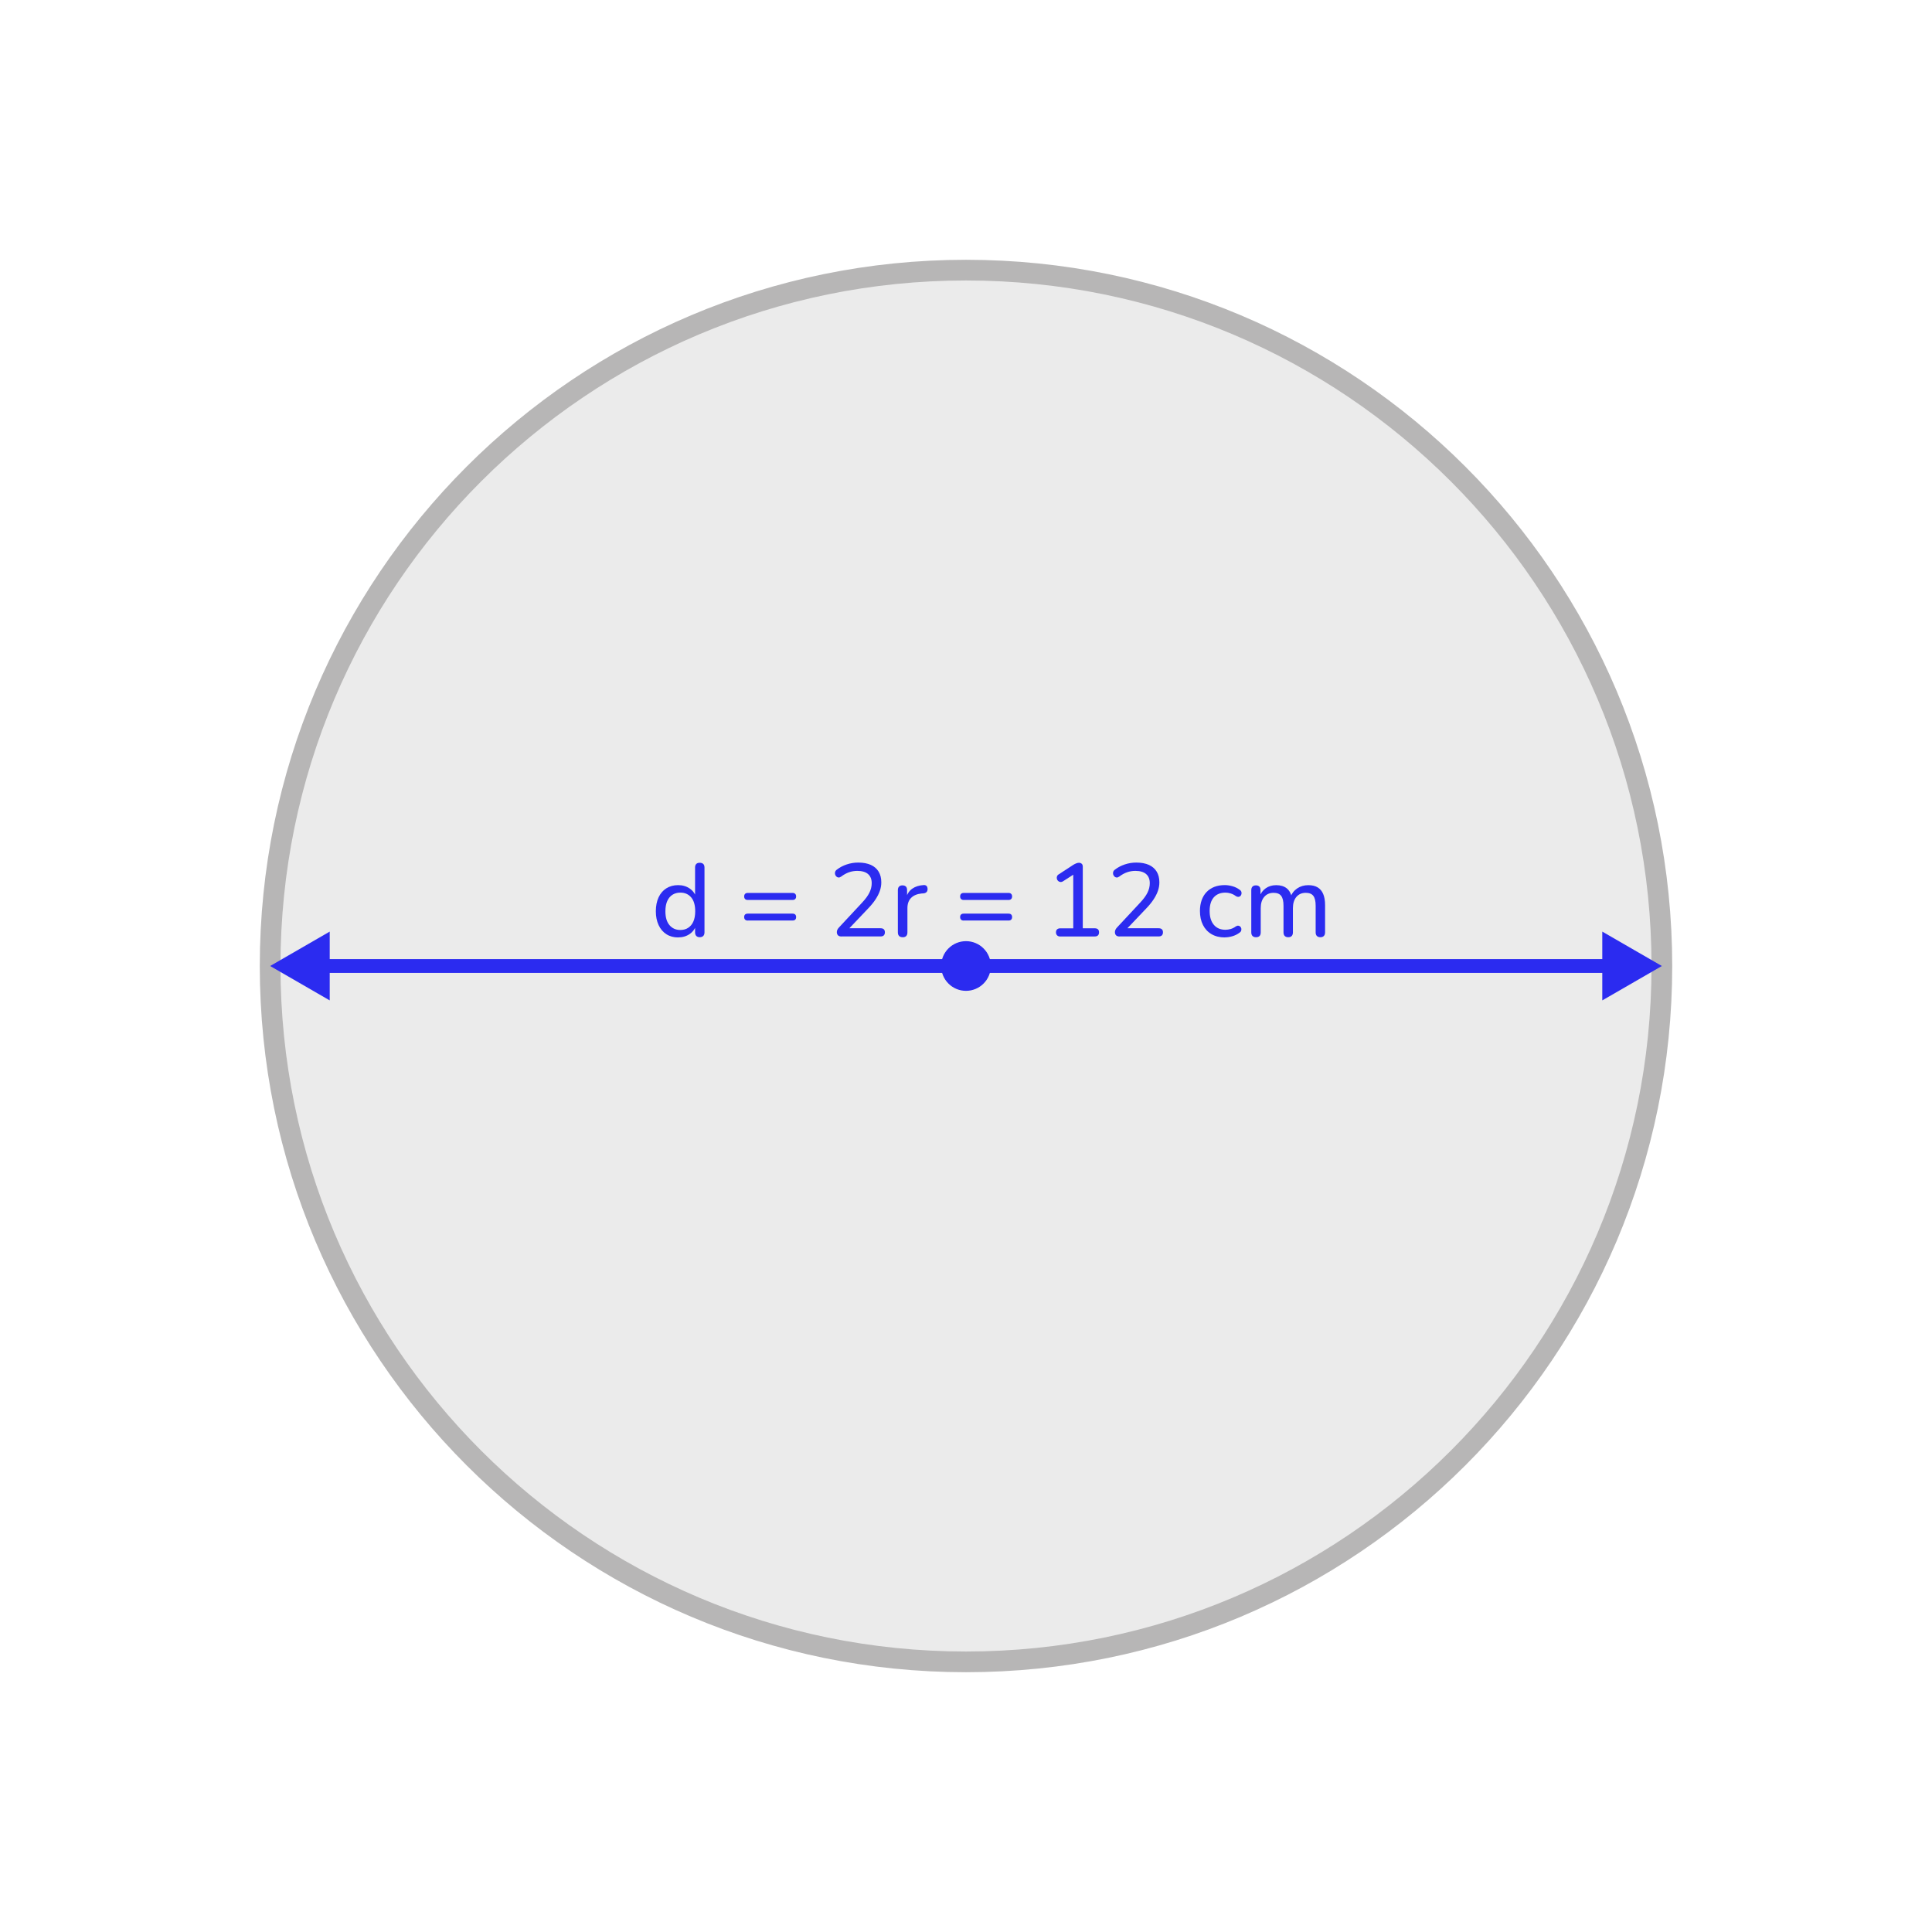
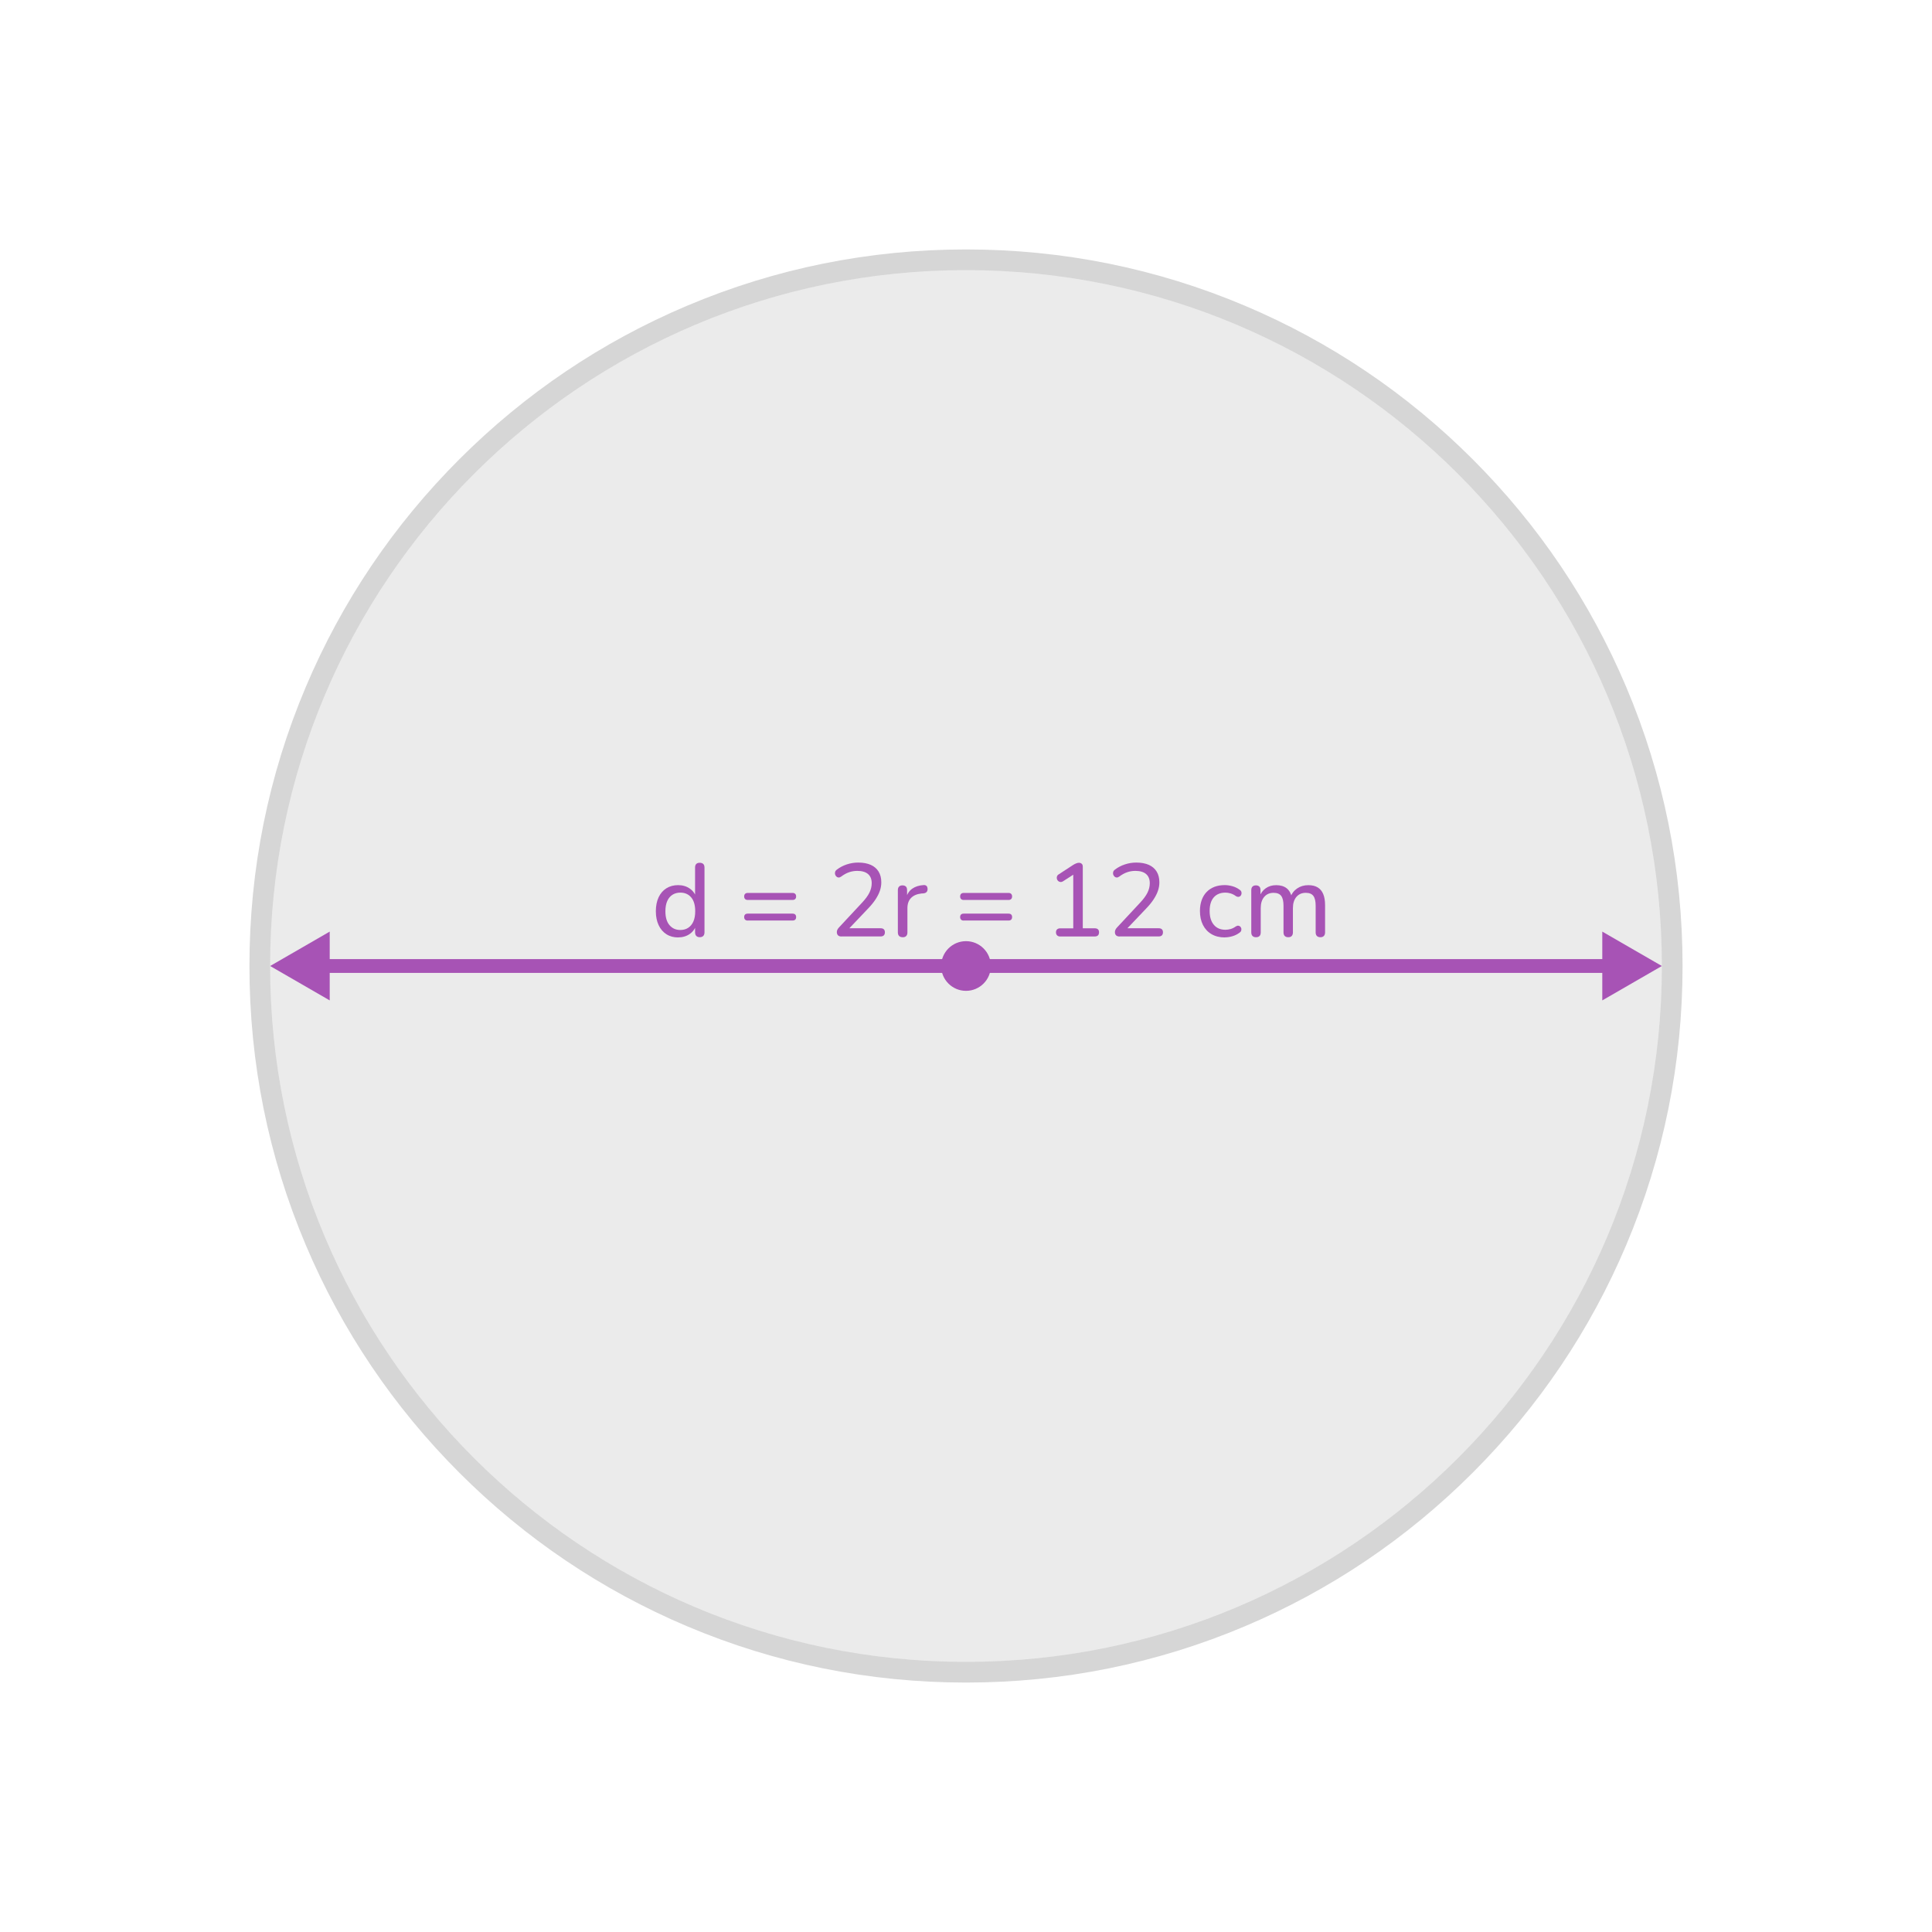
<svg xmlns="http://www.w3.org/2000/svg" id="design" width="560" height="560" viewBox="0 0 560 560">
  <defs>
    <style>
      .cls-1 {
-         fill: #2b2bf0;
+         fill: #a753b5;
      }

      .cls-2 {
-         stroke: #2b2bf0;
-         stroke-linecap: round;
+         fill: none;
+         stroke: #a753b5;
+         stroke-miterlimit: 10;
        stroke-width: 4px;
      }

-       .cls-2, .cls-3 {
-         fill: none;
-         stroke-miterlimit: 10;
+       .cls-3 {
+         opacity: .2;
      }

-       .cls-4 {
+       .cls-4, .cls-5 {
        fill: #333;
-         opacity: .1;
      }

-       .cls-3 {
-         stroke: #b7b6b6;
-         stroke-width: 6px;
+       .cls-5 {
+         opacity: .1;
      }
    </style>
  </defs>
-   <circle class="cls-4" cx="280" cy="280" r="201.7" />
-   <circle class="cls-3" cx="280" cy="280" r="201.7" />
+   <circle class="cls-5" cx="280" cy="280" r="201.7" />
+   <g class="cls-3">
+     <path class="cls-4" d="M280,78.3c111.4,0,201.7,90.31,201.7,201.7s-90.31,201.7-201.7,201.7-201.7-90.31-201.7-201.7S168.6,78.3,280,78.3m0-6c-28.04,0-55.24,5.49-80.85,16.32-24.73,10.46-46.95,25.44-66.02,44.51-19.07,19.07-34.05,41.28-44.51,66.02-10.83,25.61-16.32,52.81-16.32,80.85s5.49,55.24,16.32,80.85c10.46,24.73,25.44,46.95,44.51,66.02,19.07,19.07,41.29,34.05,66.02,44.51,25.61,10.83,52.81,16.32,80.85,16.32s55.24-5.49,80.85-16.32c24.73-10.46,46.95-25.44,66.02-44.51,19.07-19.07,34.05-41.28,44.51-66.02,10.83-25.61,16.32-52.81,16.32-80.85s-5.49-55.24-16.32-80.85c-10.46-24.73-25.44-46.95-44.51-66.02-19.07-19.07-41.29-34.05-66.02-44.51-25.61-10.83-52.81-16.32-80.85-16.32h0Z" />
+   </g>
  <g>
    <path class="cls-1" d="M196.56,271.72c-1.28,0-2.41-.3-3.38-.92-.97-.61-1.73-1.49-2.27-2.64-.54-1.15-.81-2.49-.81-4.03s.27-2.91,.8-4.04c.53-1.13,1.28-2,2.25-2.61,.97-.61,2.1-.92,3.4-.92s2.42,.33,3.36,.98c.94,.65,1.57,1.51,1.89,2.59h-.33v-8.67c0-.46,.11-.8,.35-1.04s.56-.34,1-.34,.78,.12,1.02,.34c.24,.23,.36,.58,.36,1.04v18.78c0,.46-.12,.81-.36,1.05-.24,.24-.58,.36-1.02,.36s-.75-.12-.99-.36c-.24-.24-.36-.59-.36-1.05v-2.73l.33,.54c-.3,1.12-.93,2.01-1.88,2.67-.95,.66-2.08,.99-3.38,.99Zm.63-2.16c.88,0,1.65-.21,2.29-.63s1.15-1.03,1.5-1.83,.53-1.79,.53-2.97c0-1.76-.39-3.1-1.17-4.02-.78-.92-1.83-1.38-3.15-1.38-.86,0-1.62,.21-2.27,.62s-1.15,1.01-1.51,1.81c-.36,.8-.54,1.79-.54,2.97,0,1.76,.39,3.1,1.19,4.03,.79,.93,1.83,1.4,3.13,1.4Z" />
    <path class="cls-1" d="M216.75,260.86c-.34,0-.6-.09-.78-.27-.18-.18-.27-.43-.27-.75s.09-.57,.27-.75c.18-.18,.44-.27,.78-.27h12.96c.34,0,.6,.09,.78,.27,.18,.18,.27,.43,.27,.75s-.09,.57-.27,.75c-.18,.18-.44,.27-.78,.27h-12.96Zm0,5.97c-.34,0-.6-.09-.78-.27-.18-.18-.27-.43-.27-.75s.09-.57,.27-.74c.18-.17,.44-.25,.78-.25h12.96c.34,0,.6,.08,.78,.25,.18,.17,.27,.42,.27,.74,0,.34-.09,.59-.27,.76-.18,.17-.44,.25-.78,.25h-12.96Z" />
    <path class="cls-1" d="M243.96,271.45c-.48,0-.84-.11-1.06-.34-.23-.23-.34-.54-.34-.95,0-.24,.06-.48,.18-.72s.3-.48,.54-.72l6.57-7.05c1-1.06,1.72-2.04,2.16-2.94s.66-1.81,.66-2.73c0-1.16-.36-2.04-1.06-2.65-.71-.61-1.75-.92-3.1-.92-.84,0-1.65,.13-2.42,.4-.77,.27-1.53,.69-2.27,1.25-.28,.2-.54,.29-.78,.27-.24-.02-.45-.12-.62-.29s-.29-.37-.36-.6c-.07-.23-.07-.48,.01-.74s.25-.48,.51-.66c.82-.64,1.77-1.14,2.85-1.5s2.19-.54,3.33-.54c1.44,0,2.65,.23,3.65,.67,.99,.45,1.74,1.1,2.26,1.95,.52,.85,.78,1.89,.78,3.11,0,.84-.14,1.67-.42,2.47-.28,.81-.7,1.63-1.25,2.47-.55,.84-1.26,1.71-2.12,2.61l-6.24,6.57v-.81h9.84c.4,0,.71,.1,.92,.3s.31,.49,.31,.87-.1,.68-.31,.89-.52,.31-.92,.31h-11.31Z" />
    <path class="cls-1" d="M261.66,271.66c-.46,0-.81-.12-1.05-.36-.24-.24-.36-.59-.36-1.05v-12.24c0-.46,.12-.8,.36-1.04,.24-.23,.57-.34,.99-.34s.74,.12,.98,.34c.23,.23,.34,.58,.34,1.04v2.31h-.3c.32-1.2,.92-2.11,1.8-2.73,.88-.62,1.99-.97,3.33-1.05,.32-.02,.58,.06,.78,.23,.2,.17,.31,.46,.33,.85,.02,.38-.07,.69-.27,.92-.2,.23-.51,.37-.93,.41l-.54,.03c-1.32,.14-2.34,.57-3.04,1.29-.71,.72-1.06,1.71-1.06,2.97v7.02c0,.46-.12,.81-.35,1.05-.23,.24-.57,.36-1,.36Z" />
    <path class="cls-1" d="M279.35,260.86c-.34,0-.6-.09-.78-.27-.18-.18-.27-.43-.27-.75s.09-.57,.27-.75c.18-.18,.44-.27,.78-.27h12.96c.34,0,.6,.09,.78,.27,.18,.18,.27,.43,.27,.75s-.09,.57-.27,.75c-.18,.18-.44,.27-.78,.27h-12.96Zm0,5.97c-.34,0-.6-.09-.78-.27-.18-.18-.27-.43-.27-.75s.09-.57,.27-.74c.18-.17,.44-.25,.78-.25h12.96c.34,0,.6,.08,.78,.25,.18,.17,.27,.42,.27,.74,0,.34-.09,.59-.27,.76-.18,.17-.44,.25-.78,.25h-12.96Z" />
    <path class="cls-1" d="M307.31,271.45c-.38,0-.68-.11-.9-.33-.22-.22-.33-.51-.33-.87,0-.38,.11-.67,.33-.87,.22-.2,.52-.3,.9-.3h3.78v-16.47h1.44l-4.38,2.82c-.28,.18-.55,.25-.8,.22s-.46-.13-.65-.3c-.18-.17-.3-.38-.36-.62s-.04-.48,.04-.73c.09-.25,.29-.46,.58-.62l4.14-2.7c.3-.18,.58-.33,.85-.43,.27-.11,.53-.17,.79-.17,.3,0,.56,.09,.78,.27,.22,.18,.33,.47,.33,.87v17.85h3.48c.4,0,.7,.1,.92,.3,.21,.2,.31,.49,.31,.87s-.1,.68-.31,.89c-.21,.21-.52,.31-.92,.31h-10.05Z" />
    <path class="cls-1" d="M324.56,271.45c-.48,0-.84-.11-1.06-.34-.23-.23-.34-.54-.34-.95,0-.24,.06-.48,.18-.72s.3-.48,.54-.72l6.57-7.05c1-1.06,1.72-2.04,2.16-2.94s.66-1.81,.66-2.73c0-1.16-.36-2.04-1.06-2.65-.71-.61-1.75-.92-3.1-.92-.84,0-1.65,.13-2.42,.4-.77,.27-1.53,.69-2.27,1.25-.28,.2-.54,.29-.78,.27-.24-.02-.45-.12-.62-.29s-.29-.37-.36-.6c-.07-.23-.07-.48,.01-.74s.25-.48,.51-.66c.82-.64,1.77-1.14,2.85-1.5s2.19-.54,3.33-.54c1.44,0,2.65,.23,3.65,.67,.99,.45,1.74,1.1,2.26,1.95,.52,.85,.78,1.89,.78,3.11,0,.84-.14,1.67-.42,2.47-.28,.81-.7,1.63-1.25,2.47-.55,.84-1.26,1.71-2.12,2.61l-6.24,6.57v-.81h9.84c.4,0,.71,.1,.92,.3s.31,.49,.31,.87-.1,.68-.31,.89-.52,.31-.92,.31h-11.31Z" />
    <path class="cls-1" d="M355.01,271.72c-1.48,0-2.76-.32-3.84-.95-1.08-.63-1.91-1.52-2.49-2.67-.58-1.15-.87-2.5-.87-4.07,0-1.16,.17-2.2,.5-3.12s.8-1.71,1.43-2.36c.62-.65,1.37-1.14,2.26-1.49,.89-.34,1.9-.51,3.02-.51,.7,0,1.44,.11,2.22,.33,.78,.22,1.5,.58,2.16,1.08,.22,.16,.36,.34,.42,.55s.06,.43,.02,.65c-.05,.22-.15,.4-.3,.55-.15,.15-.34,.24-.57,.25-.23,.02-.48-.05-.73-.21-.48-.36-.99-.62-1.52-.78-.53-.16-1.03-.24-1.51-.24-.74,0-1.4,.12-1.97,.36-.57,.24-1.05,.58-1.44,1.04s-.69,1-.88,1.65c-.2,.65-.3,1.41-.3,2.26,0,1.7,.4,3.04,1.2,4,.8,.97,1.93,1.46,3.39,1.46,.48,0,.98-.08,1.5-.22,.52-.15,1.03-.41,1.53-.77,.26-.16,.5-.22,.72-.19,.22,.03,.4,.12,.55,.27,.15,.15,.24,.33,.29,.54,.04,.21,.02,.43-.04,.65-.07,.22-.22,.4-.44,.54-.64,.48-1.34,.83-2.1,1.05-.76,.22-1.49,.33-2.19,.33Z" />
    <path class="cls-1" d="M364.04,271.66c-.42,0-.75-.12-.99-.36-.24-.24-.36-.59-.36-1.05v-12.24c0-.46,.12-.8,.36-1.04,.24-.23,.57-.34,.99-.34s.74,.12,.98,.34c.23,.23,.34,.58,.34,1.04v2.55l-.33-.54c.38-1.1,.99-1.95,1.85-2.55,.85-.6,1.86-.9,3.04-.9,1.24,0,2.24,.3,3,.88,.76,.59,1.27,1.49,1.53,2.69h-.42c.36-1.1,1.01-1.97,1.94-2.61,.93-.64,2.01-.96,3.25-.96,1.1,0,2,.21,2.72,.65,.71,.43,1.25,1.07,1.6,1.92,.36,.85,.54,1.93,.54,3.25v7.86c0,.46-.12,.81-.36,1.05-.24,.24-.57,.36-.99,.36-.44,0-.78-.12-1.02-.36-.24-.24-.36-.59-.36-1.05v-7.74c0-1.28-.22-2.22-.66-2.82-.44-.6-1.18-.9-2.22-.9-1.14,0-2.04,.4-2.71,1.19-.67,.79-1,1.88-1,3.25v7.02c0,.46-.12,.81-.35,1.05-.23,.24-.56,.36-1,.36s-.78-.12-1.02-.36c-.24-.24-.36-.59-.36-1.05v-7.74c0-1.28-.22-2.22-.66-2.82s-1.18-.9-2.22-.9c-1.14,0-2.05,.4-2.72,1.19-.67,.79-1,1.88-1,3.25v7.02c0,.94-.46,1.41-1.38,1.41Z" />
  </g>
  <g>
    <line class="cls-2" x1="92.65" y1="280" x2="467.35" y2="280" />
    <polygon class="cls-1" points="95.57 289.97 78.3 280 95.57 270.03 95.57 289.97" />
    <polygon class="cls-1" points="464.43 289.97 481.7 280 464.43 270.03 464.43 289.97" />
  </g>
  <circle class="cls-1" cx="280" cy="280" r="7.2" />
</svg>
